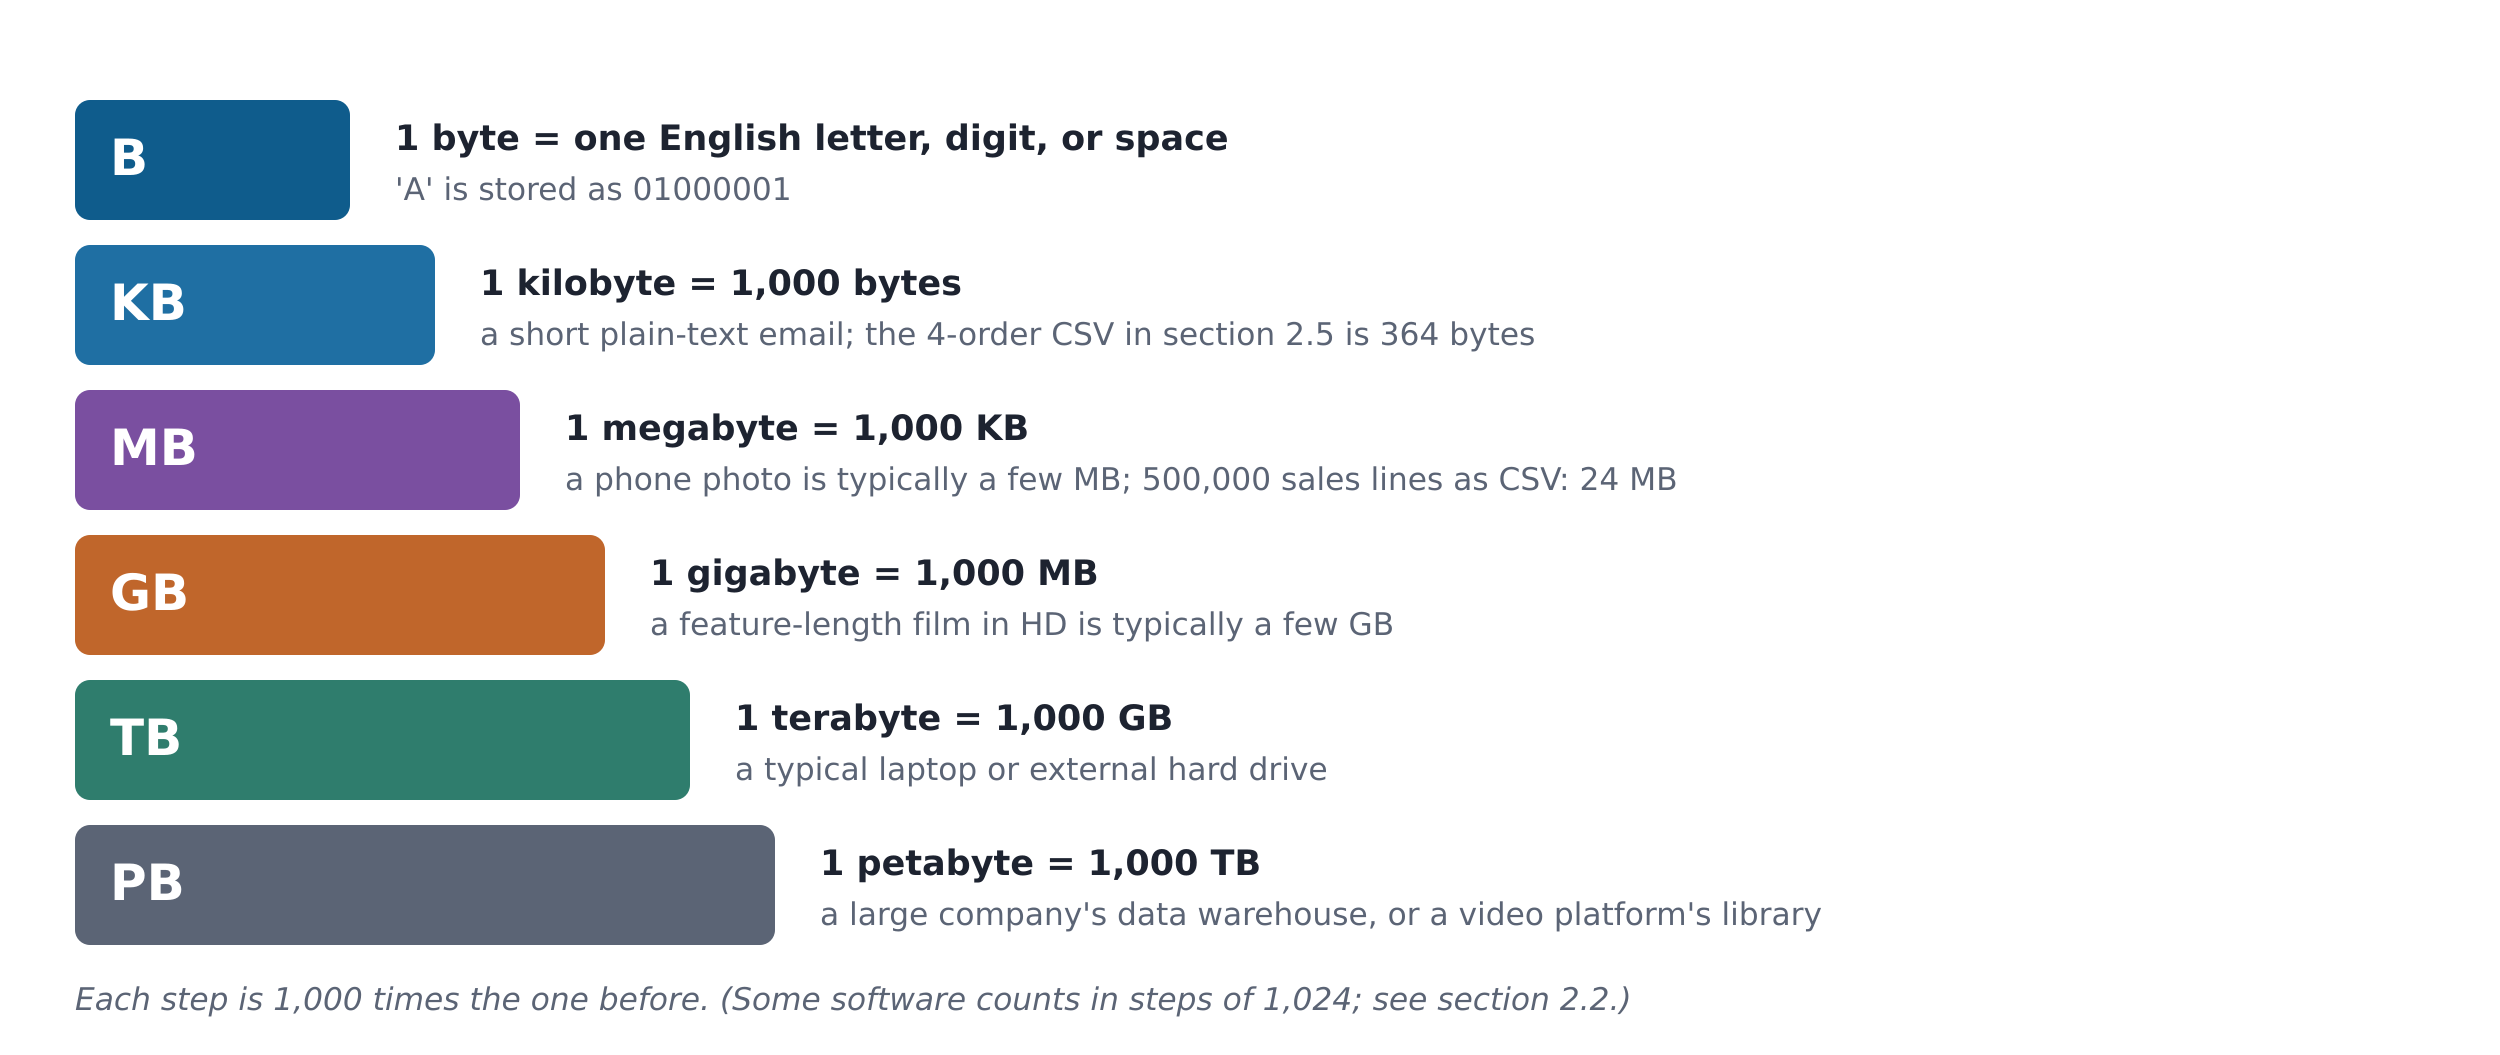
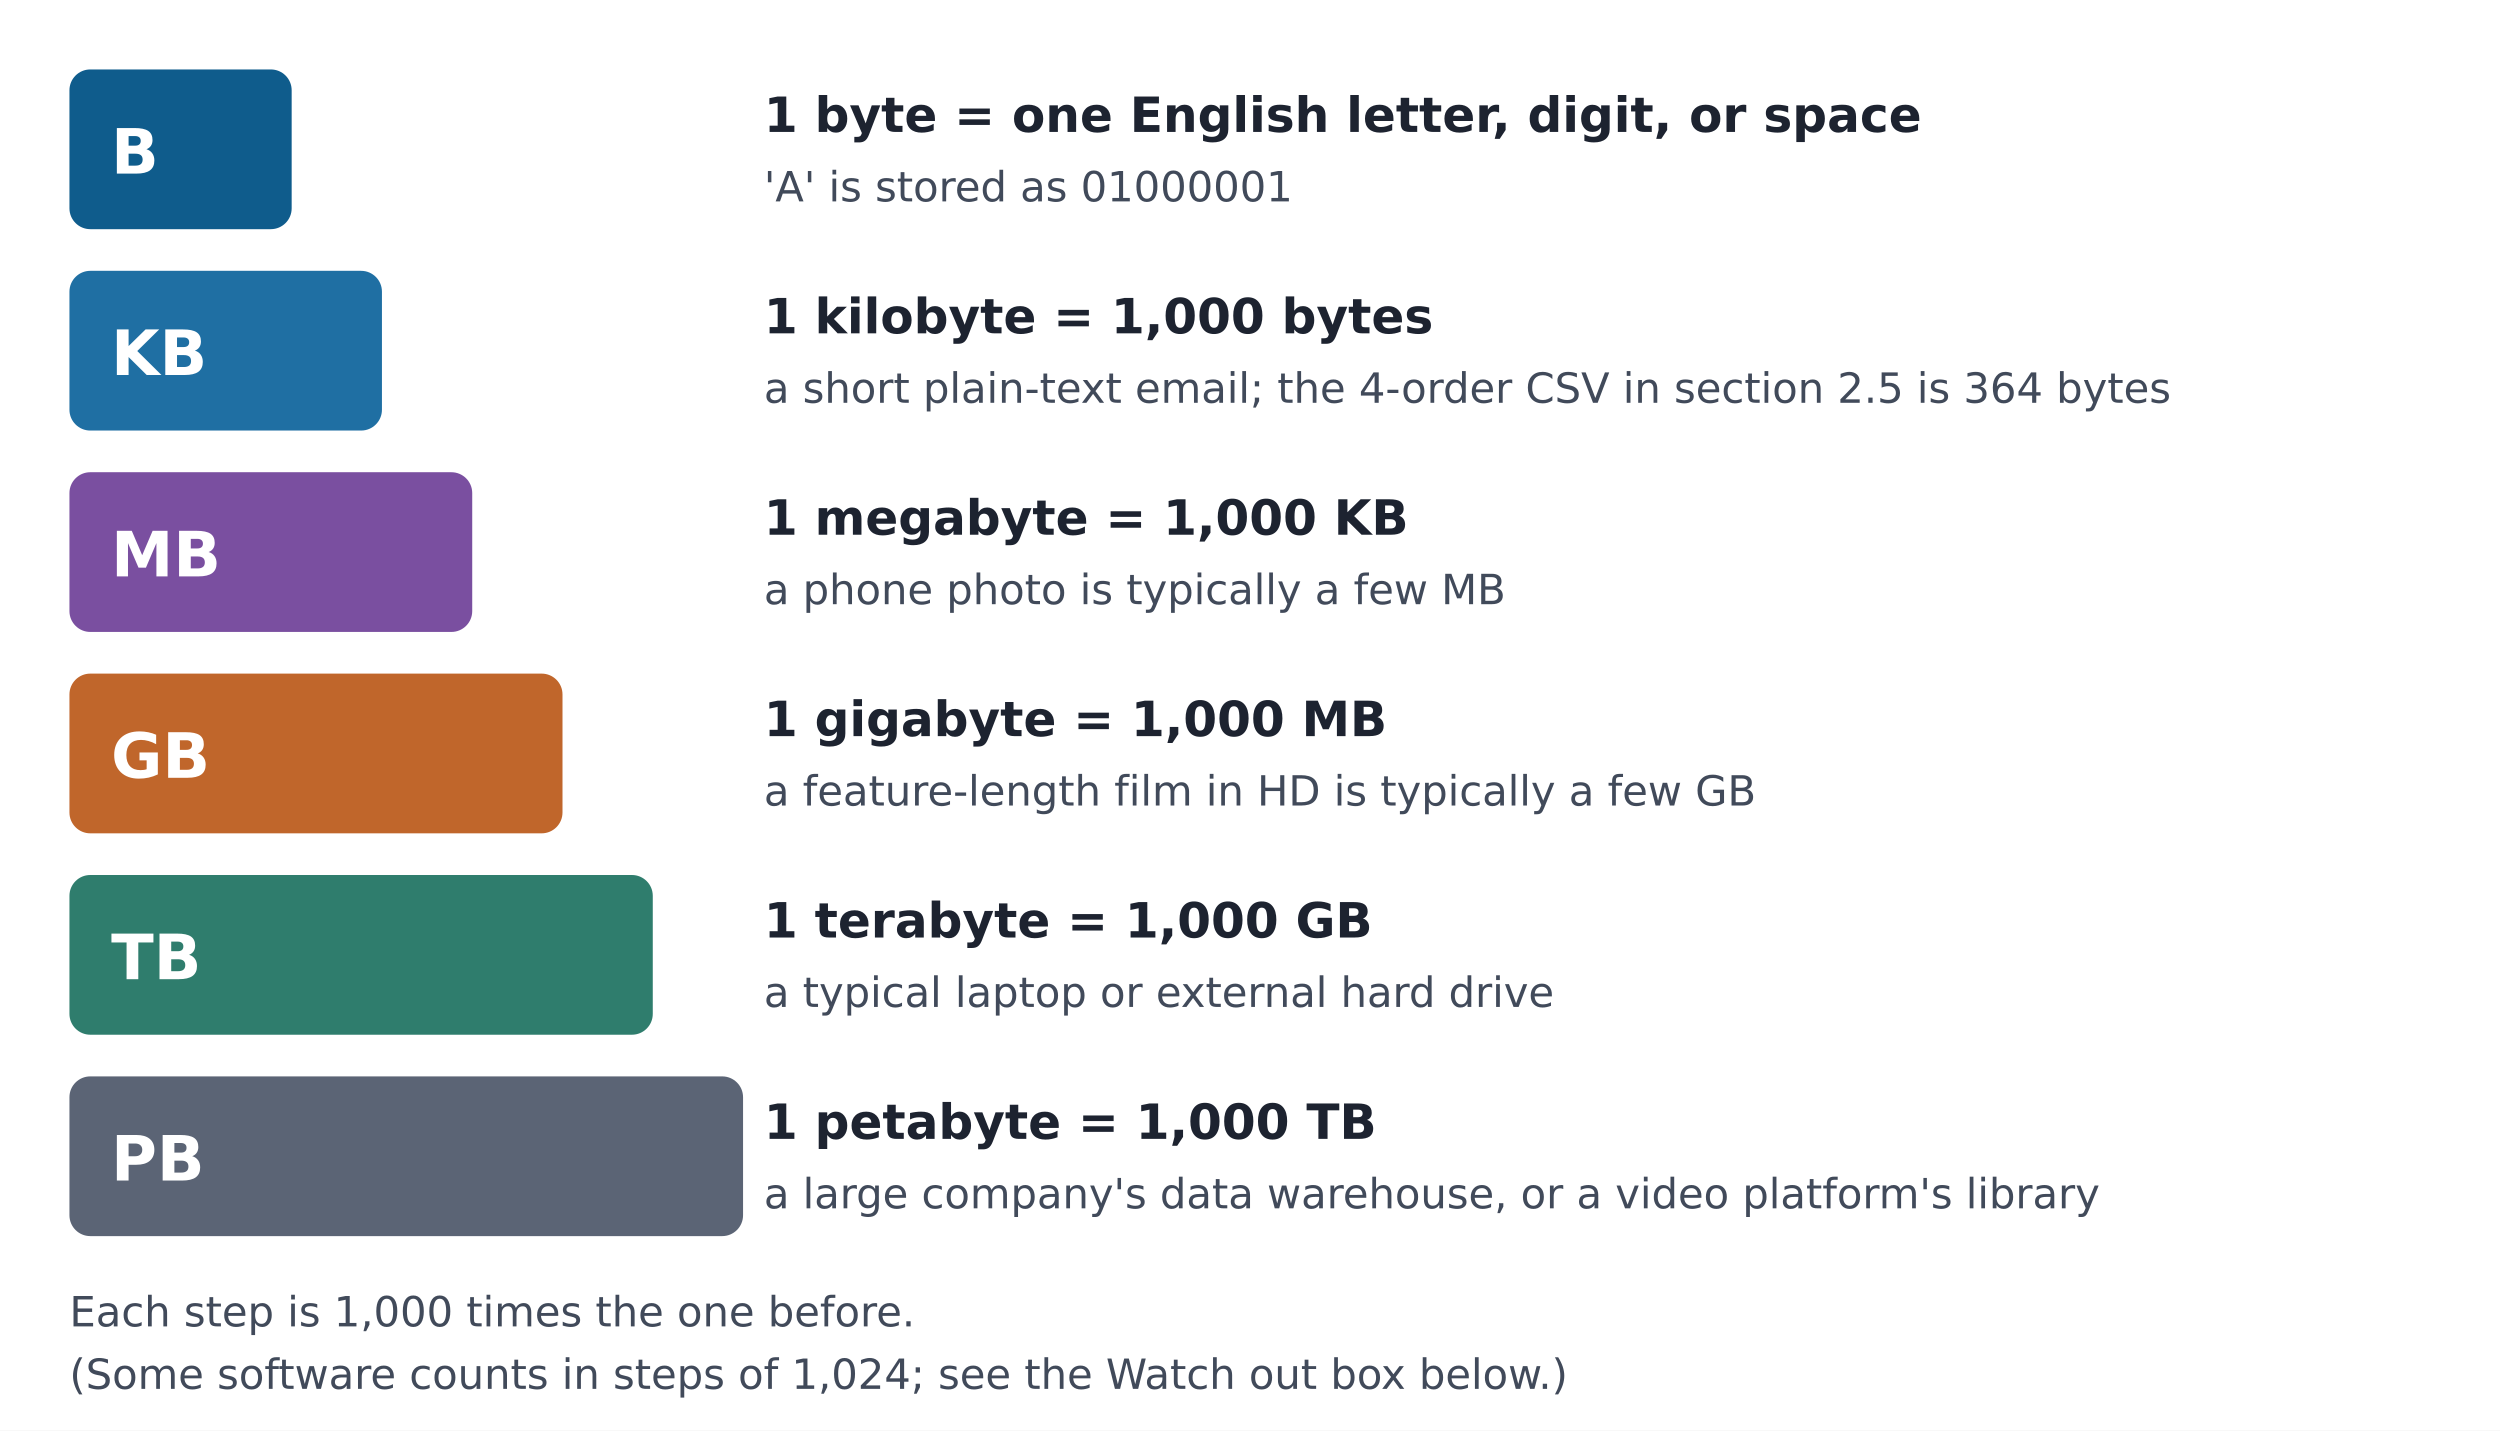
- <svg xmlns="http://www.w3.org/2000/svg" width="1000" height="422" viewBox="0 0 1000 422" font-family="DejaVu Sans, Arial, sans-serif">
-   <rect width="1000" height="422" fill="#ffffff" />
-   <rect x="30" y="40" width="110" height="48" rx="6" fill="#0f5c8c" stroke="none" stroke-width="1" />
-   <text x="44" y="70" font-size="20" fill="#fff" font-weight="bold" text-anchor="start" font-family="Poppins, DejaVu Sans, sans-serif">B</text>
-   <text x="158" y="60" font-size="14" fill="#1d2330" font-weight="bold" text-anchor="start">1 byte  =  one English letter, digit, or space</text>
-   <text x="158" y="80" font-size="12.5" fill="#5b6475" font-weight="normal" text-anchor="start">'A' is stored as 01000001</text>
-   <rect x="30" y="98" width="144" height="48" rx="6" fill="#1f6fa3" stroke="none" stroke-width="1" />
-   <text x="44" y="128" font-size="20" fill="#fff" font-weight="bold" text-anchor="start" font-family="Poppins, DejaVu Sans, sans-serif">KB</text>
-   <text x="192" y="118" font-size="14" fill="#1d2330" font-weight="bold" text-anchor="start">1 kilobyte  =  1,000 bytes</text>
-   <text x="192" y="138" font-size="12.5" fill="#5b6475" font-weight="normal" text-anchor="start">a short plain-text email; the 4-order CSV in section 2.5 is 364 bytes</text>
-   <rect x="30" y="156" width="178" height="48" rx="6" fill="#7a4fa0" stroke="none" stroke-width="1" />
-   <text x="44" y="186" font-size="20" fill="#fff" font-weight="bold" text-anchor="start" font-family="Poppins, DejaVu Sans, sans-serif">MB</text>
-   <text x="226" y="176" font-size="14" fill="#1d2330" font-weight="bold" text-anchor="start">1 megabyte  =  1,000 KB</text>
-   <text x="226" y="196" font-size="12.5" fill="#5b6475" font-weight="normal" text-anchor="start">a phone photo is typically a few MB; 500,000 sales lines as CSV: 24 MB</text>
-   <rect x="30" y="214" width="212" height="48" rx="6" fill="#c0662b" stroke="none" stroke-width="1" />
-   <text x="44" y="244" font-size="20" fill="#fff" font-weight="bold" text-anchor="start" font-family="Poppins, DejaVu Sans, sans-serif">GB</text>
-   <text x="260" y="234" font-size="14" fill="#1d2330" font-weight="bold" text-anchor="start">1 gigabyte  =  1,000 MB</text>
-   <text x="260" y="254" font-size="12.5" fill="#5b6475" font-weight="normal" text-anchor="start">a feature-length film in HD is typically a few GB</text>
-   <rect x="30" y="272" width="246" height="48" rx="6" fill="#2f7d6d" stroke="none" stroke-width="1" />
-   <text x="44" y="302" font-size="20" fill="#fff" font-weight="bold" text-anchor="start" font-family="Poppins, DejaVu Sans, sans-serif">TB</text>
-   <text x="294" y="292" font-size="14" fill="#1d2330" font-weight="bold" text-anchor="start">1 terabyte  =  1,000 GB</text>
-   <text x="294" y="312" font-size="12.5" fill="#5b6475" font-weight="normal" text-anchor="start">a typical laptop or external hard drive</text>
-   <rect x="30" y="330" width="280" height="48" rx="6" fill="#5b6475" stroke="none" stroke-width="1" />
-   <text x="44" y="360" font-size="20" fill="#fff" font-weight="bold" text-anchor="start" font-family="Poppins, DejaVu Sans, sans-serif">PB</text>
-   <text x="328" y="350" font-size="14" fill="#1d2330" font-weight="bold" text-anchor="start">1 petabyte  =  1,000 TB</text>
-   <text x="328" y="370" font-size="12.5" fill="#5b6475" font-weight="normal" text-anchor="start">a large company's data warehouse, or a video platform's library</text>
-   <text x="30" y="404" font-size="12.5" fill="#5b6475" font-weight="normal" text-anchor="start" font-style="italic">Each step is 1,000 times the one before. (Some software counts in steps of 1,024; see section 2.2.)</text>
+ <svg xmlns="http://www.w3.org/2000/svg" width="720" height="412" viewBox="0 0 720 412" font-family="DejaVu Sans, Arial, sans-serif">
+   <rect width="720" height="412" fill="#ffffff" />
+   <rect x="20" y="20" width="64" height="46" rx="6" fill="#0f5c8c" stroke="none" stroke-width="1" />
+   <text x="32" y="50" font-size="18" fill="#fff" font-weight="bold" text-anchor="start" font-family="Poppins, DejaVu Sans, sans-serif">B</text>
+   <text x="220" y="38" font-size="14" fill="#1d2330" font-weight="bold" text-anchor="start">1 byte  =  one English letter, digit, or space</text>
+   <text x="220" y="58" font-size="12" fill="#414a5a" font-weight="normal" text-anchor="start">'A' is stored as 01000001</text>
+   <rect x="20" y="78" width="90" height="46" rx="6" fill="#1f6fa3" stroke="none" stroke-width="1" />
+   <text x="32" y="108" font-size="18" fill="#fff" font-weight="bold" text-anchor="start" font-family="Poppins, DejaVu Sans, sans-serif">KB</text>
+   <text x="220" y="96" font-size="14" fill="#1d2330" font-weight="bold" text-anchor="start">1 kilobyte  =  1,000 bytes</text>
+   <text x="220" y="116" font-size="12" fill="#414a5a" font-weight="normal" text-anchor="start">a short plain-text email; the 4-order CSV in section 2.5 is 364 bytes</text>
+   <rect x="20" y="136" width="116" height="46" rx="6" fill="#7a4fa0" stroke="none" stroke-width="1" />
+   <text x="32" y="166" font-size="18" fill="#fff" font-weight="bold" text-anchor="start" font-family="Poppins, DejaVu Sans, sans-serif">MB</text>
+   <text x="220" y="154" font-size="14" fill="#1d2330" font-weight="bold" text-anchor="start">1 megabyte  =  1,000 KB</text>
+   <text x="220" y="174" font-size="12" fill="#414a5a" font-weight="normal" text-anchor="start">a phone photo is typically a few MB</text>
+   <rect x="20" y="194" width="142" height="46" rx="6" fill="#c0662b" stroke="none" stroke-width="1" />
+   <text x="32" y="224" font-size="18" fill="#fff" font-weight="bold" text-anchor="start" font-family="Poppins, DejaVu Sans, sans-serif">GB</text>
+   <text x="220" y="212" font-size="14" fill="#1d2330" font-weight="bold" text-anchor="start">1 gigabyte  =  1,000 MB</text>
+   <text x="220" y="232" font-size="12" fill="#414a5a" font-weight="normal" text-anchor="start">a feature-length film in HD is typically a few GB</text>
+   <rect x="20" y="252" width="168" height="46" rx="6" fill="#2f7d6d" stroke="none" stroke-width="1" />
+   <text x="32" y="282" font-size="18" fill="#fff" font-weight="bold" text-anchor="start" font-family="Poppins, DejaVu Sans, sans-serif">TB</text>
+   <text x="220" y="270" font-size="14" fill="#1d2330" font-weight="bold" text-anchor="start">1 terabyte  =  1,000 GB</text>
+   <text x="220" y="290" font-size="12" fill="#414a5a" font-weight="normal" text-anchor="start">a typical laptop or external hard drive</text>
+   <rect x="20" y="310" width="194" height="46" rx="6" fill="#5b6475" stroke="none" stroke-width="1" />
+   <text x="32" y="340" font-size="18" fill="#fff" font-weight="bold" text-anchor="start" font-family="Poppins, DejaVu Sans, sans-serif">PB</text>
+   <text x="220" y="328" font-size="14" fill="#1d2330" font-weight="bold" text-anchor="start">1 petabyte  =  1,000 TB</text>
+   <text x="220" y="348" font-size="12" fill="#414a5a" font-weight="normal" text-anchor="start">a large company's data warehouse, or a video platform's library</text>
+   <text x="20" y="382" font-size="12" fill="#414a5a" font-weight="normal" text-anchor="start">Each step is 1,000 times the one before.</text>
+   <text x="20" y="400" font-size="12" fill="#414a5a" font-weight="normal" text-anchor="start">(Some software counts in steps of 1,024; see the Watch out box below.)</text>
</svg>
